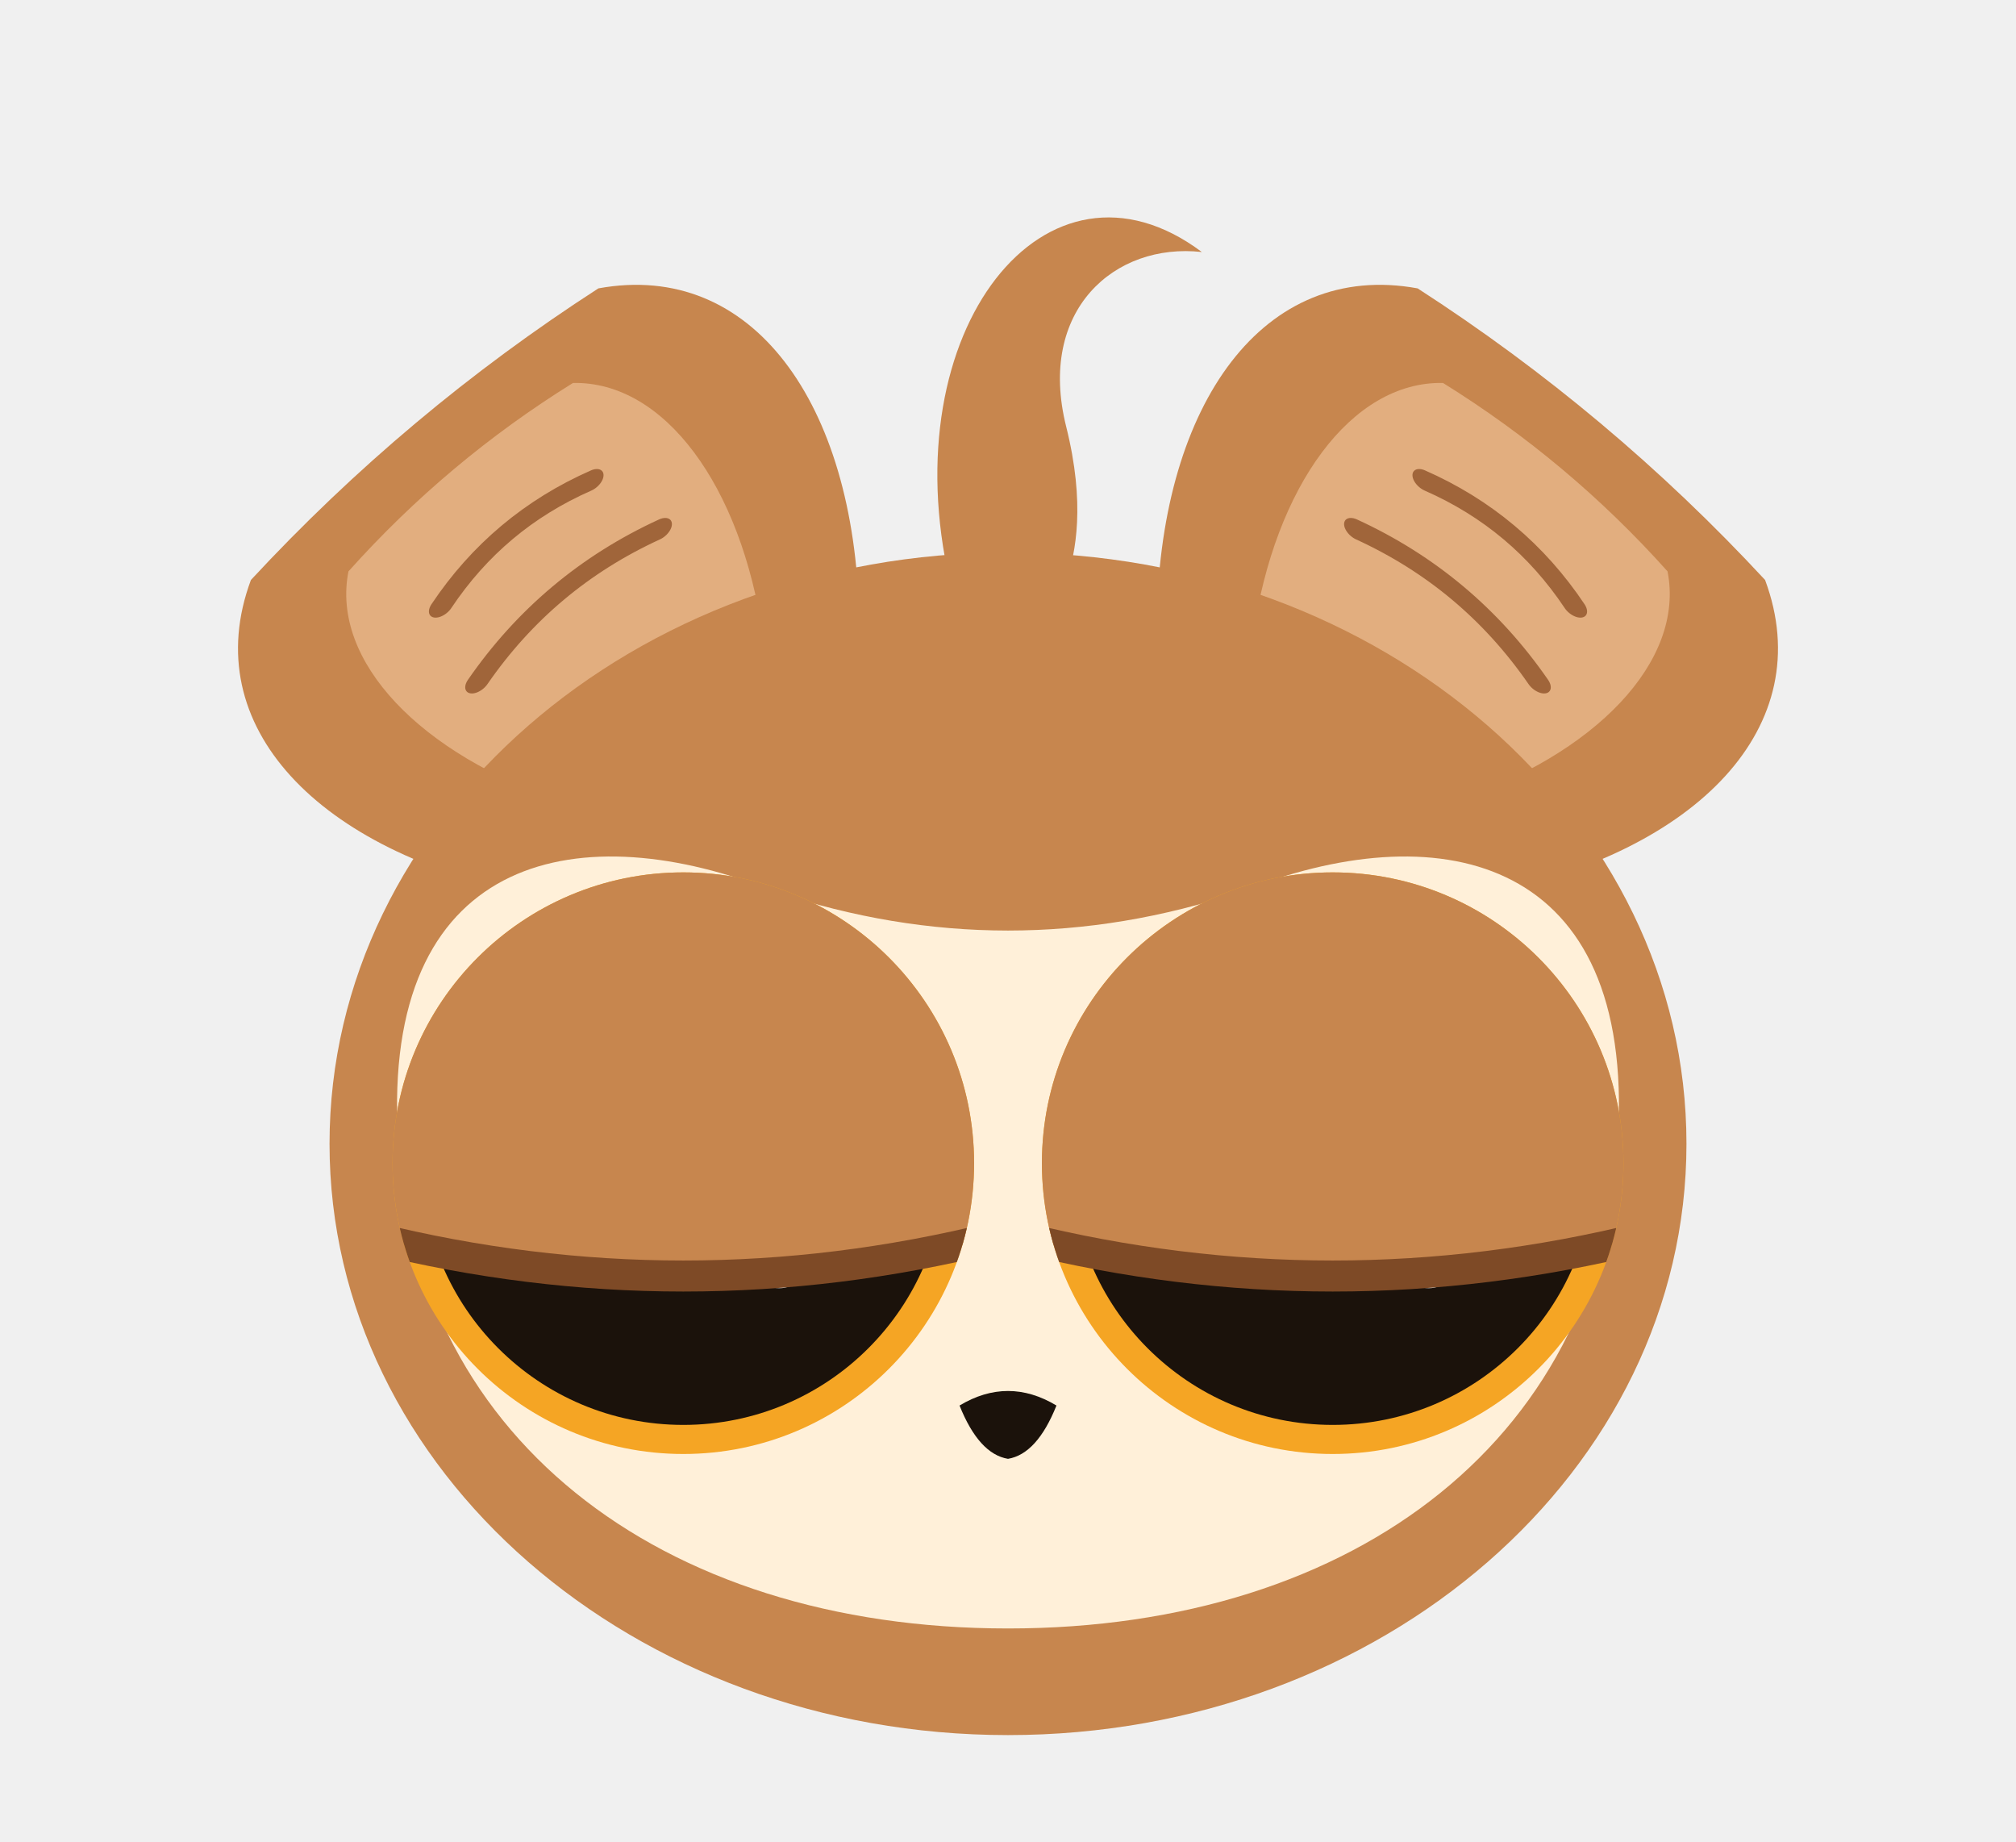
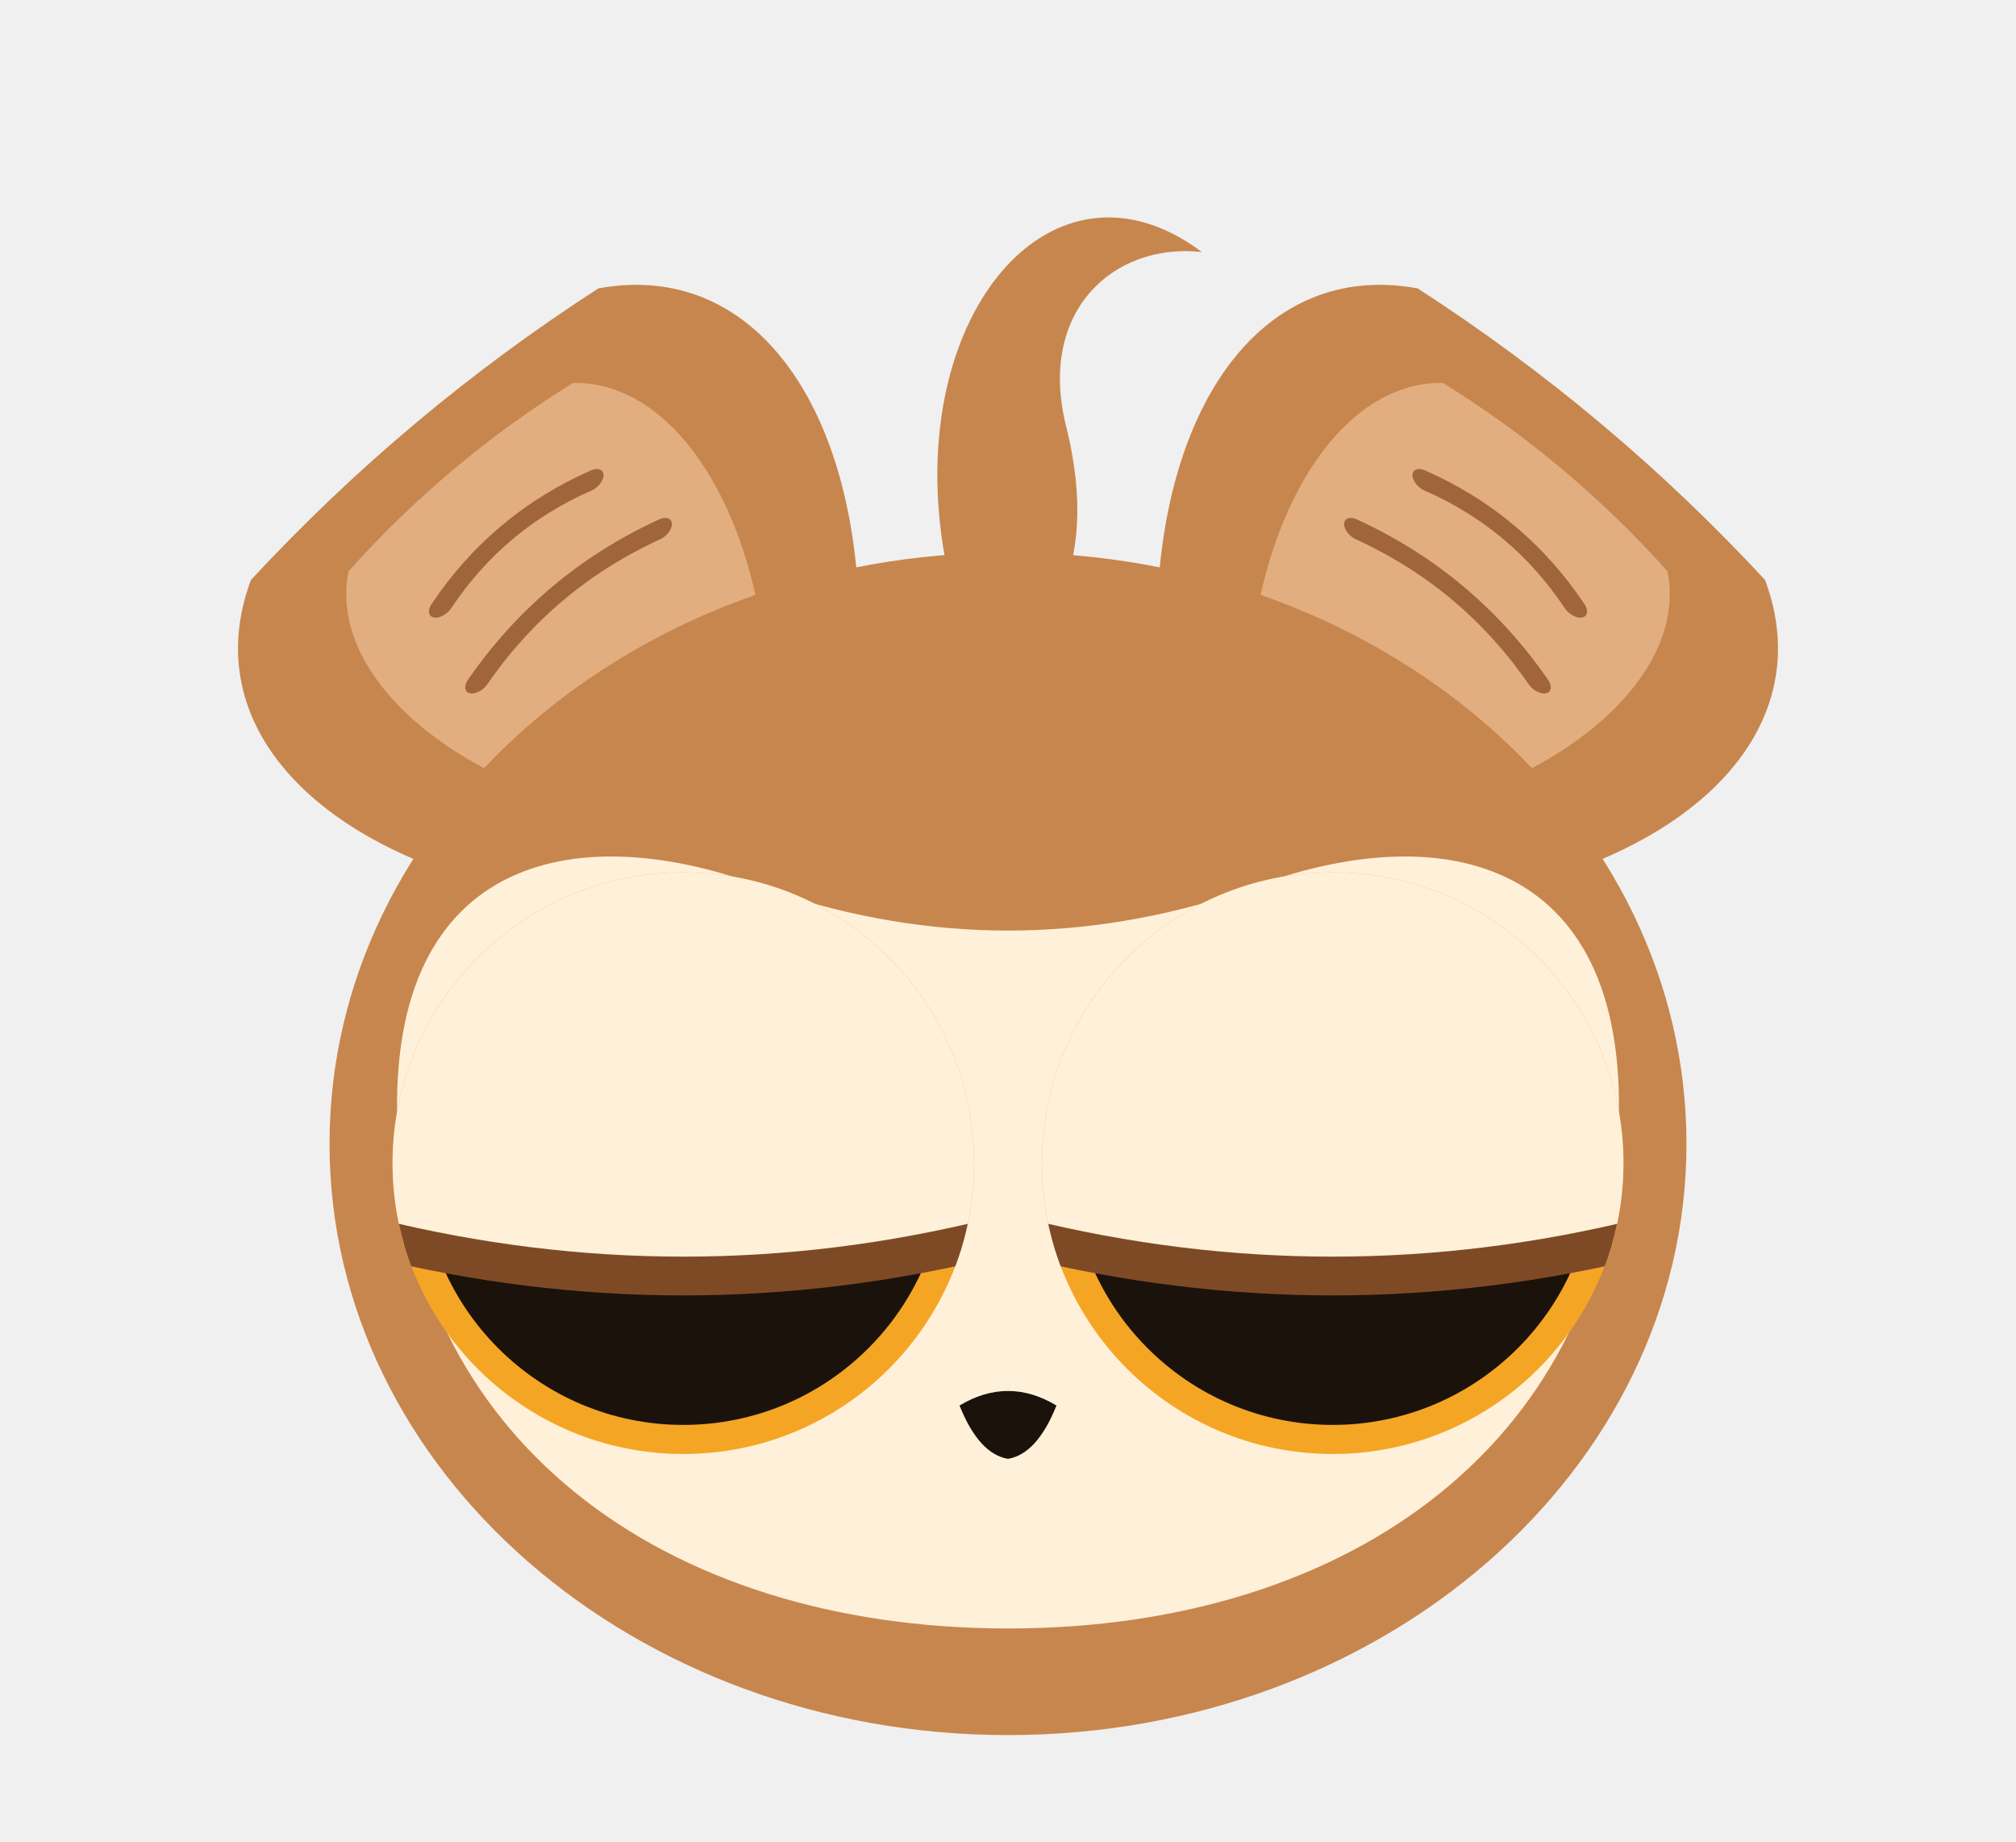
<svg xmlns="http://www.w3.org/2000/svg" viewBox="-104 -118 208 190" role="img" aria-label="Kasi">
  <g class="kasi-head" transform="rotate(0)">
    <g transform="translate(-34 -42) rotate(-40) scale(1 0.6)">
      <g class="kasi-ear kasi-ear-l">
        <path d="M-22.32 4 C-36 -24.5 -37.44 -54.6 -23.4 -67.9 Q0 -72.8 23.4 -67.9 C37.44 -54.6 36 -24.5 22.32 4 Q0 14.4 -22.32 4Z" fill="#C7864E" />
        <path d="M-13.39 4 C-21.6 -18.13 -22.46 -40.4 -15.12 -50.25 Q0 -53.87 15.12 -50.25 C22.46 -40.4 21.6 -18.13 13.39 4 Q0 8.64 -13.39 4Z" transform="translate(0 -8)" fill="#E2AE7F" />
        <path d="M-12.24 -29.4 Q0 -35 12.24 -29.4 M-10.08 -43.4 Q0 -48.3 10.08 -43.4" fill="none" stroke="#A0653A" stroke-width="3" stroke-linecap="round" />
      </g>
    </g>
    <g transform="translate(34 -42) rotate(40) scale(1 0.6)">
      <g class="kasi-ear kasi-ear-r">
        <path d="M-22.32 4 C-36 -24.5 -37.44 -54.6 -23.4 -67.9 Q0 -72.8 23.4 -67.9 C37.44 -54.6 36 -24.5 22.32 4 Q0 14.4 -22.32 4Z" fill="#C7864E" />
        <path d="M-13.39 4 C-21.6 -18.13 -22.46 -40.4 -15.12 -50.25 Q0 -53.87 15.12 -50.25 C22.46 -40.4 21.6 -18.13 13.39 4 Q0 8.64 -13.39 4Z" transform="translate(0 -8)" fill="#E2AE7F" />
        <path d="M-12.24 -29.4 Q0 -35 12.24 -29.4 M-10.08 -43.4 Q0 -48.3 10.08 -43.4" fill="none" stroke="#A0653A" stroke-width="3" stroke-linecap="round" />
      </g>
    </g>
    <ellipse cx="0" cy="0" rx="70" ry="61" fill="#C7864E" />
    <path class="kasi-curl" d="M-6 -58 C-12 -84 4 -104 20 -92 C11 -93 3 -86 6 -74 C8 -66 7 -61 6 -58Z" transform="translate(0 0)" fill="#C7864E" />
    <path d="M-63 -2 C-64 -30 -44 -34 -24 -26 Q0 -18 24 -26 C44 -34 64 -30 63 -2 C62 30 36 50 0 50 C-36 50 -62 30 -63 -2Z" transform="translate(0 0) scale(1 1)" fill="#FFF0D9" />
    <g class="kasi-eye">
      <clipPath id="k5-el">
        <ellipse cx="-33.5" cy="2" rx="30" ry="30" />
      </clipPath>
      <ellipse cx="-33.5" cy="2" rx="30" ry="30" fill="#F5A524" />
      <g clip-path="url(#k5-el)">
        <g class="kasi-look" style="transform:translate(0px,0px)">
          <ellipse cx="-33.5" cy="2" rx="27" ry="27" fill="#1B120B" />
          <ellipse cx="-43.4" cy="-8.8" rx="8.1" ry="7.2" fill="#FFFFFF" />
          <circle cx="-23.6" cy="11.9" r="3" fill="#FFFFFF" opacity=".85" />
        </g>
-         <path d="M-65.5 -30 H-1.5 V9.68 Q-33.5 17.6 -65.5 9.68Z" fill="#C7864E" />
-         <path d="M-65.5 9.68 Q-33.5 17.6 -1.5 9.68" fill="none" stroke="#7E4A26" stroke-width="3.2" />
+         <path d="M-65.5 -30 H-1.5 V9.68 Q-33.5 17.6 -65.5 9.68Z" fill="#FFF0D9" />
+         <path d="M-65.5 9.68 Q-33.5 17.6 -1.5 9.68" fill="none" stroke="#7E4A26" stroke-width="4" stroke-linecap="round" />
      </g>
    </g>
    <g class="kasi-eye">
      <clipPath id="k5-er">
        <ellipse cx="33.5" cy="2" rx="30" ry="30" />
      </clipPath>
      <ellipse cx="33.5" cy="2" rx="30" ry="30" fill="#F5A524" />
      <g clip-path="url(#k5-er)">
        <g class="kasi-look" style="transform:translate(0px,0px)">
          <ellipse cx="33.5" cy="2" rx="27" ry="27" fill="#1B120B" />
          <ellipse cx="23.6" cy="-8.8" rx="8.1" ry="7.2" fill="#FFFFFF" />
          <circle cx="43.4" cy="11.9" r="3" fill="#FFFFFF" opacity=".85" />
        </g>
-         <path d="M1.5 -30 H65.5 V9.68 Q33.5 17.6 1.5 9.68Z" fill="#C7864E" />
-         <path d="M1.5 9.68 Q33.5 17.6 65.5 9.68" fill="none" stroke="#7E4A26" stroke-width="3.2" />
+         <path d="M1.5 -30 H65.5 V9.68 Q33.5 17.6 1.5 9.68Z" fill="#FFF0D9" />
+         <path d="M1.5 9.68 Q33.5 17.6 65.5 9.68" fill="none" stroke="#7E4A26" stroke-width="4" stroke-linecap="round" />
      </g>
    </g>
    <path d="M-5 27 Q0 24 5 27 Q3 32 0 32.5 Q-3 32 -5 27Z" fill="#1B120B" />
  </g>
</svg>
